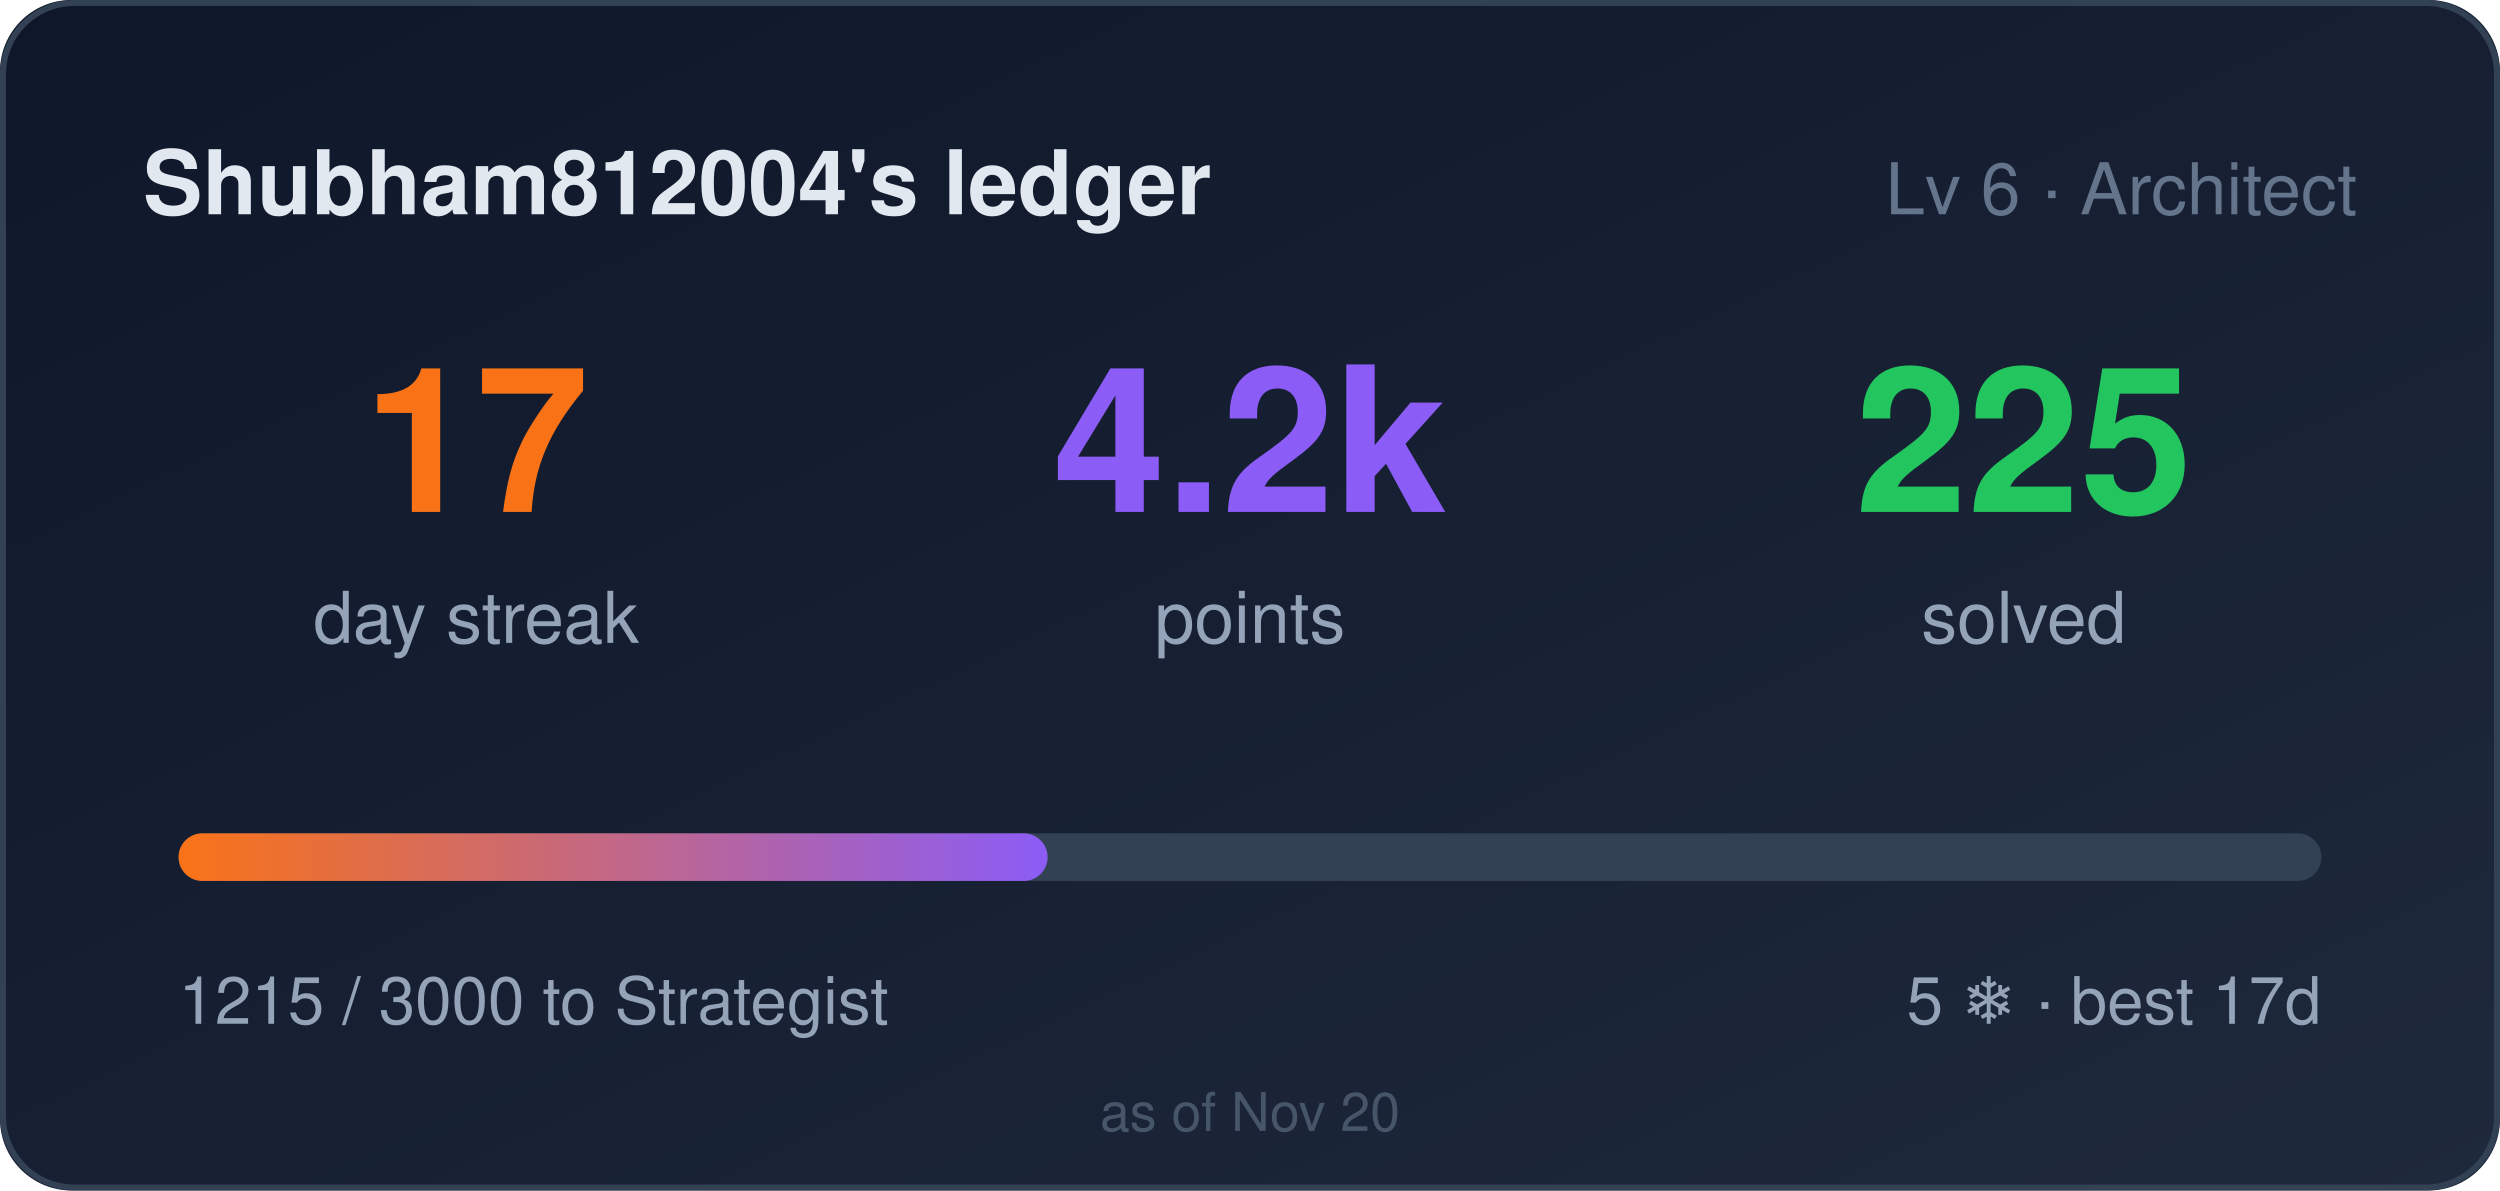
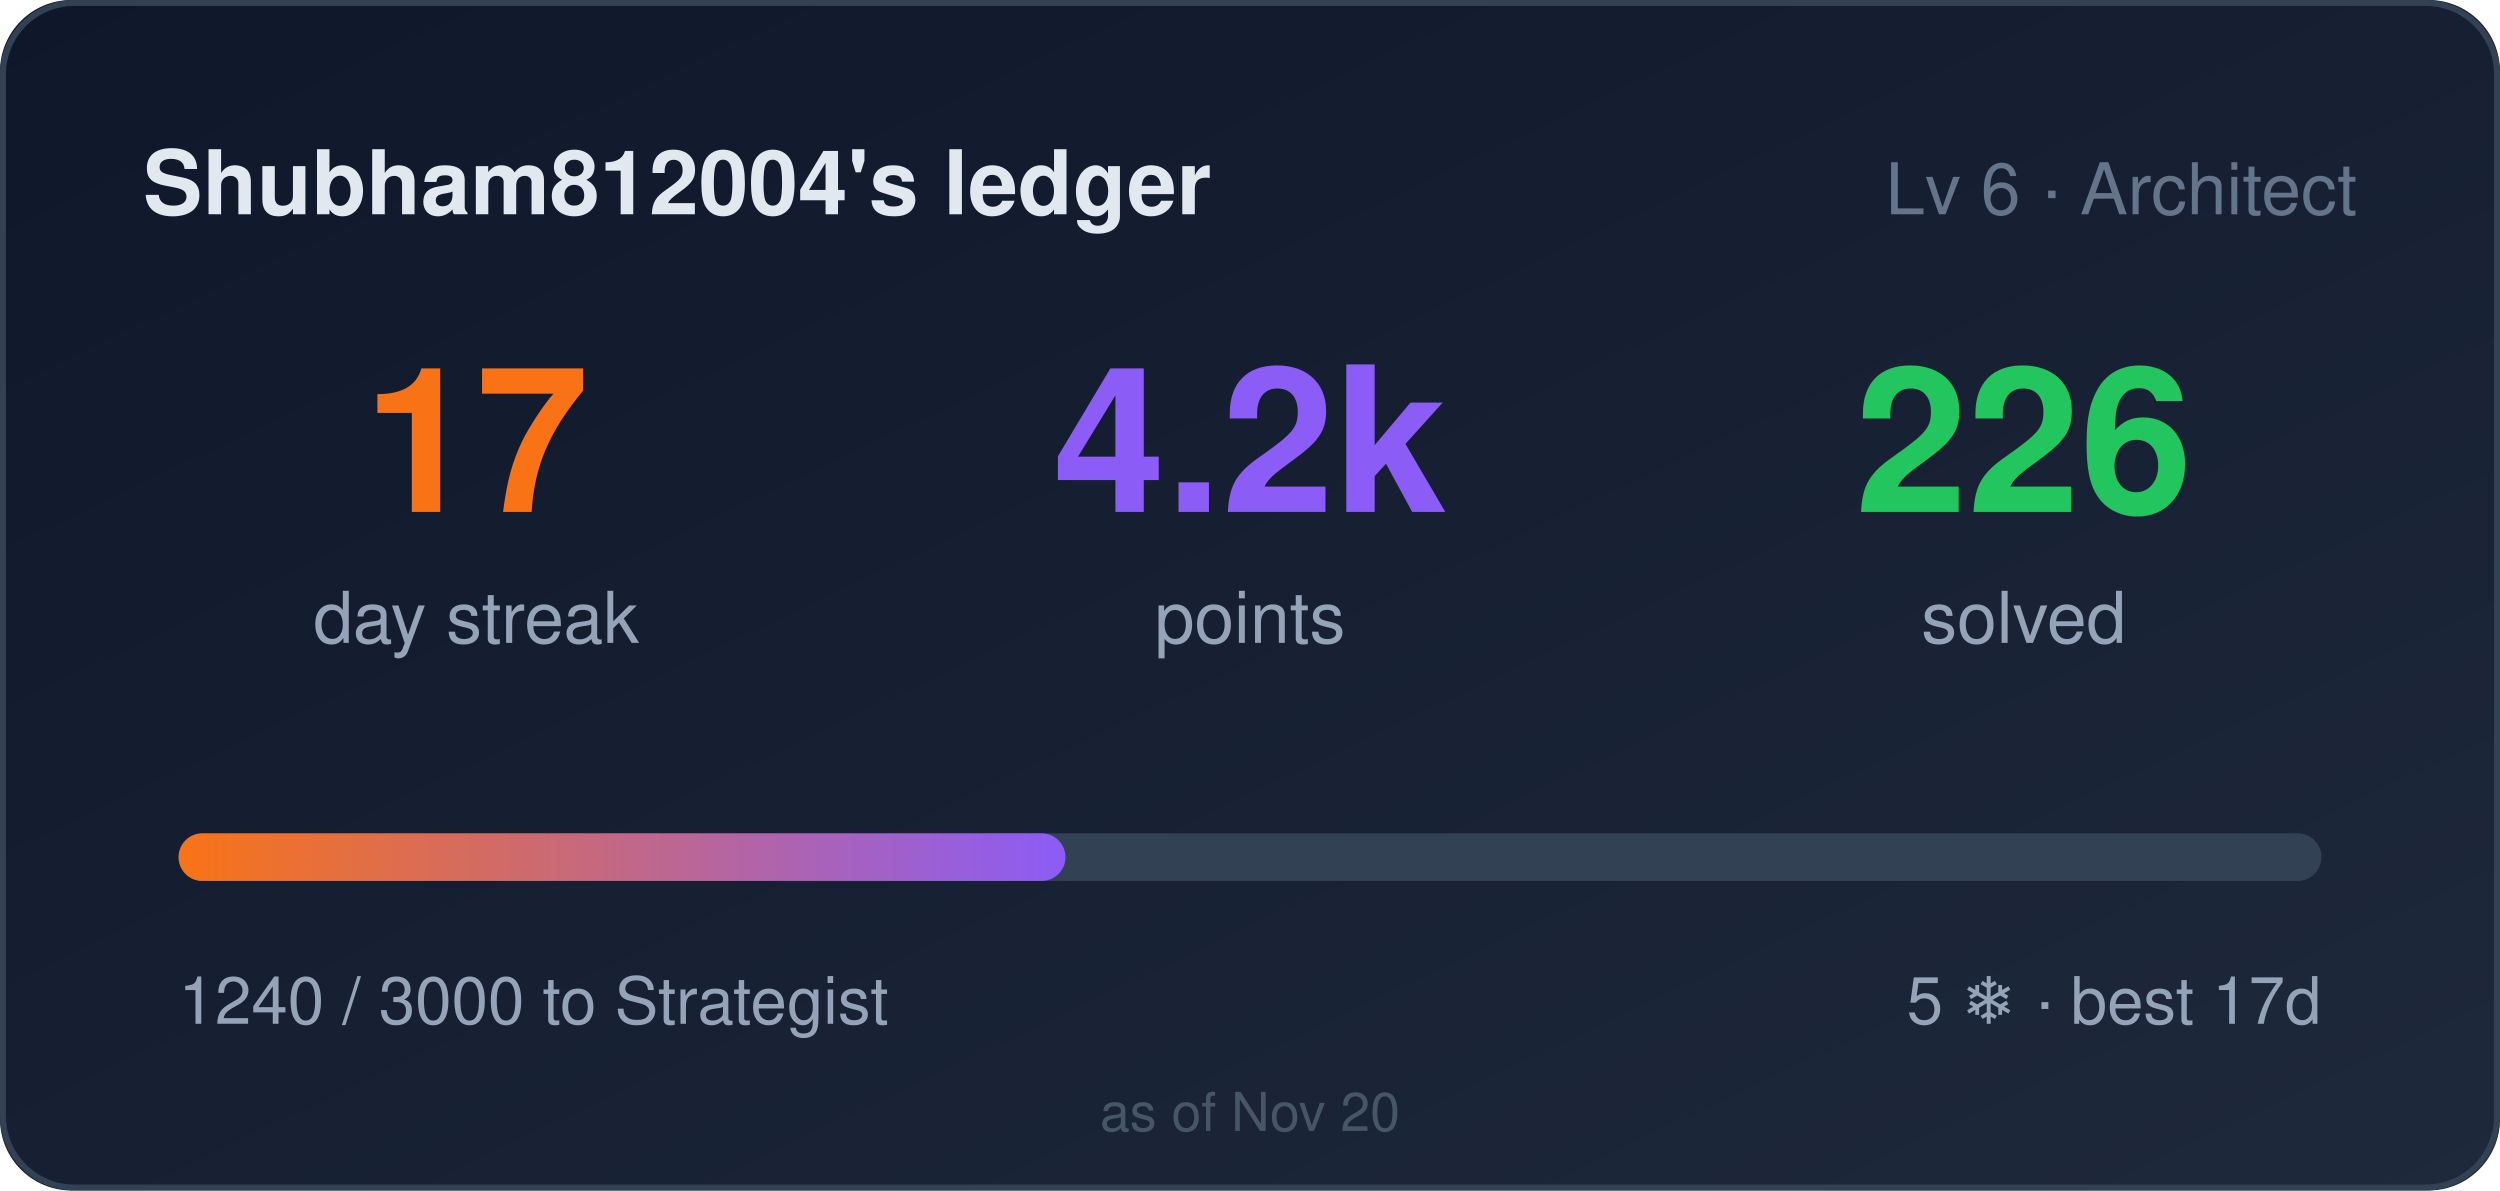
- <svg xmlns="http://www.w3.org/2000/svg" width="420" height="200" role="img" aria-label="Shubham812004's ledger: 17 day streak, 4215 points">
+ <svg xmlns="http://www.w3.org/2000/svg" width="420" height="200" role="img" aria-label="Shubham812004's ledger: 17 day streak, 4240 points">
  <style>
    .bar,.n{transform-box:fill-box}
    .bar{transform-origin:left center}
    @media (prefers-reduced-motion: no-preference){
      .bar{animation:cl-grow .9s cubic-bezier(.22,1,.36,1) both}
      .n{animation:cl-rise .5s ease-out both}
      .n2{animation-delay:.08s}
      .n3{animation-delay:.16s}
    }
    @keyframes cl-grow{from{transform:scaleX(0)}to{transform:scaleX(1)}}
    @keyframes cl-rise{from{opacity:0;transform:translateY(6px)}to{opacity:1;transform:none}}
  </style>
  <defs>
    <linearGradient id="bg" x1="0" y1="0" x2="1" y2="1">
      <stop offset="0" stop-color="#0f172a" />
      <stop offset="1" stop-color="#1e293b" />
    </linearGradient>
    <linearGradient id="bar" x1="0" y1="0" x2="1" y2="0">
      <stop offset="0" stop-color="#f97316" />
      <stop offset="1" stop-color="#8b5cf6" />
    </linearGradient>
  </defs>
  <rect width="420" height="200" rx="12" fill="url(#bg)" />
  <rect x="0.5" y="0.5" width="419" height="199" rx="12" fill="none" stroke="#334155" />
  <text x="24" y="36" fill="#e2e8f0" font-size="15" font-weight="600" font-family="Segoe UI,Helvetica,Arial,sans-serif">Shubham812004's ledger</text>
  <text x="396" y="36" fill="#64748b" font-size="12" text-anchor="end" font-family="Segoe UI,Helvetica,Arial,sans-serif">Lv 6 · Architect</text>
  <g font-family="Segoe UI,Helvetica,Arial,sans-serif">
    <text class="n n1" x="80" y="86" fill="#f97316" font-size="34" font-weight="700" text-anchor="middle">17</text>
    <text x="80" y="108" fill="#94a3b8" font-size="12" text-anchor="middle">day streak</text>
    <text class="n n2" x="210" y="86" fill="#8b5cf6" font-size="34" font-weight="700" text-anchor="middle">4.2k</text>
    <text x="210" y="108" fill="#94a3b8" font-size="12" text-anchor="middle">points</text>
-     <text class="n n3" x="340" y="86" fill="#22c55e" font-size="34" font-weight="700" text-anchor="middle">225</text>
+     <text class="n n3" x="340" y="86" fill="#22c55e" font-size="34" font-weight="700" text-anchor="middle">226</text>
    <text x="340" y="108" fill="#94a3b8" font-size="12" text-anchor="middle">solved</text>
  </g>
  <rect x="30" y="140" width="360" height="8" rx="4" fill="#334155" />
-   <rect class="bar" x="30" y="140" width="146" height="8" rx="4" fill="url(#bar)" />
-   <text x="30" y="172" fill="#94a3b8" font-size="11" font-family="Segoe UI,Helvetica,Arial,sans-serif">1215 / 3000 to Strategist</text>
+   <rect class="bar" x="30" y="140" width="149" height="8" rx="4" fill="url(#bar)" />
+   <text x="30" y="172" fill="#94a3b8" font-size="11" font-family="Segoe UI,Helvetica,Arial,sans-serif">1240 / 3000 to Strategist</text>
  <text x="390" y="172" fill="#94a3b8" font-size="11" text-anchor="end" font-family="Segoe UI,Helvetica,Arial,sans-serif">5 ❄ · best 17d</text>
  <text x="210" y="190" fill="#475569" font-size="9" text-anchor="middle" font-family="Segoe UI,Helvetica,Arial,sans-serif">as of Nov 20</text>
</svg>
